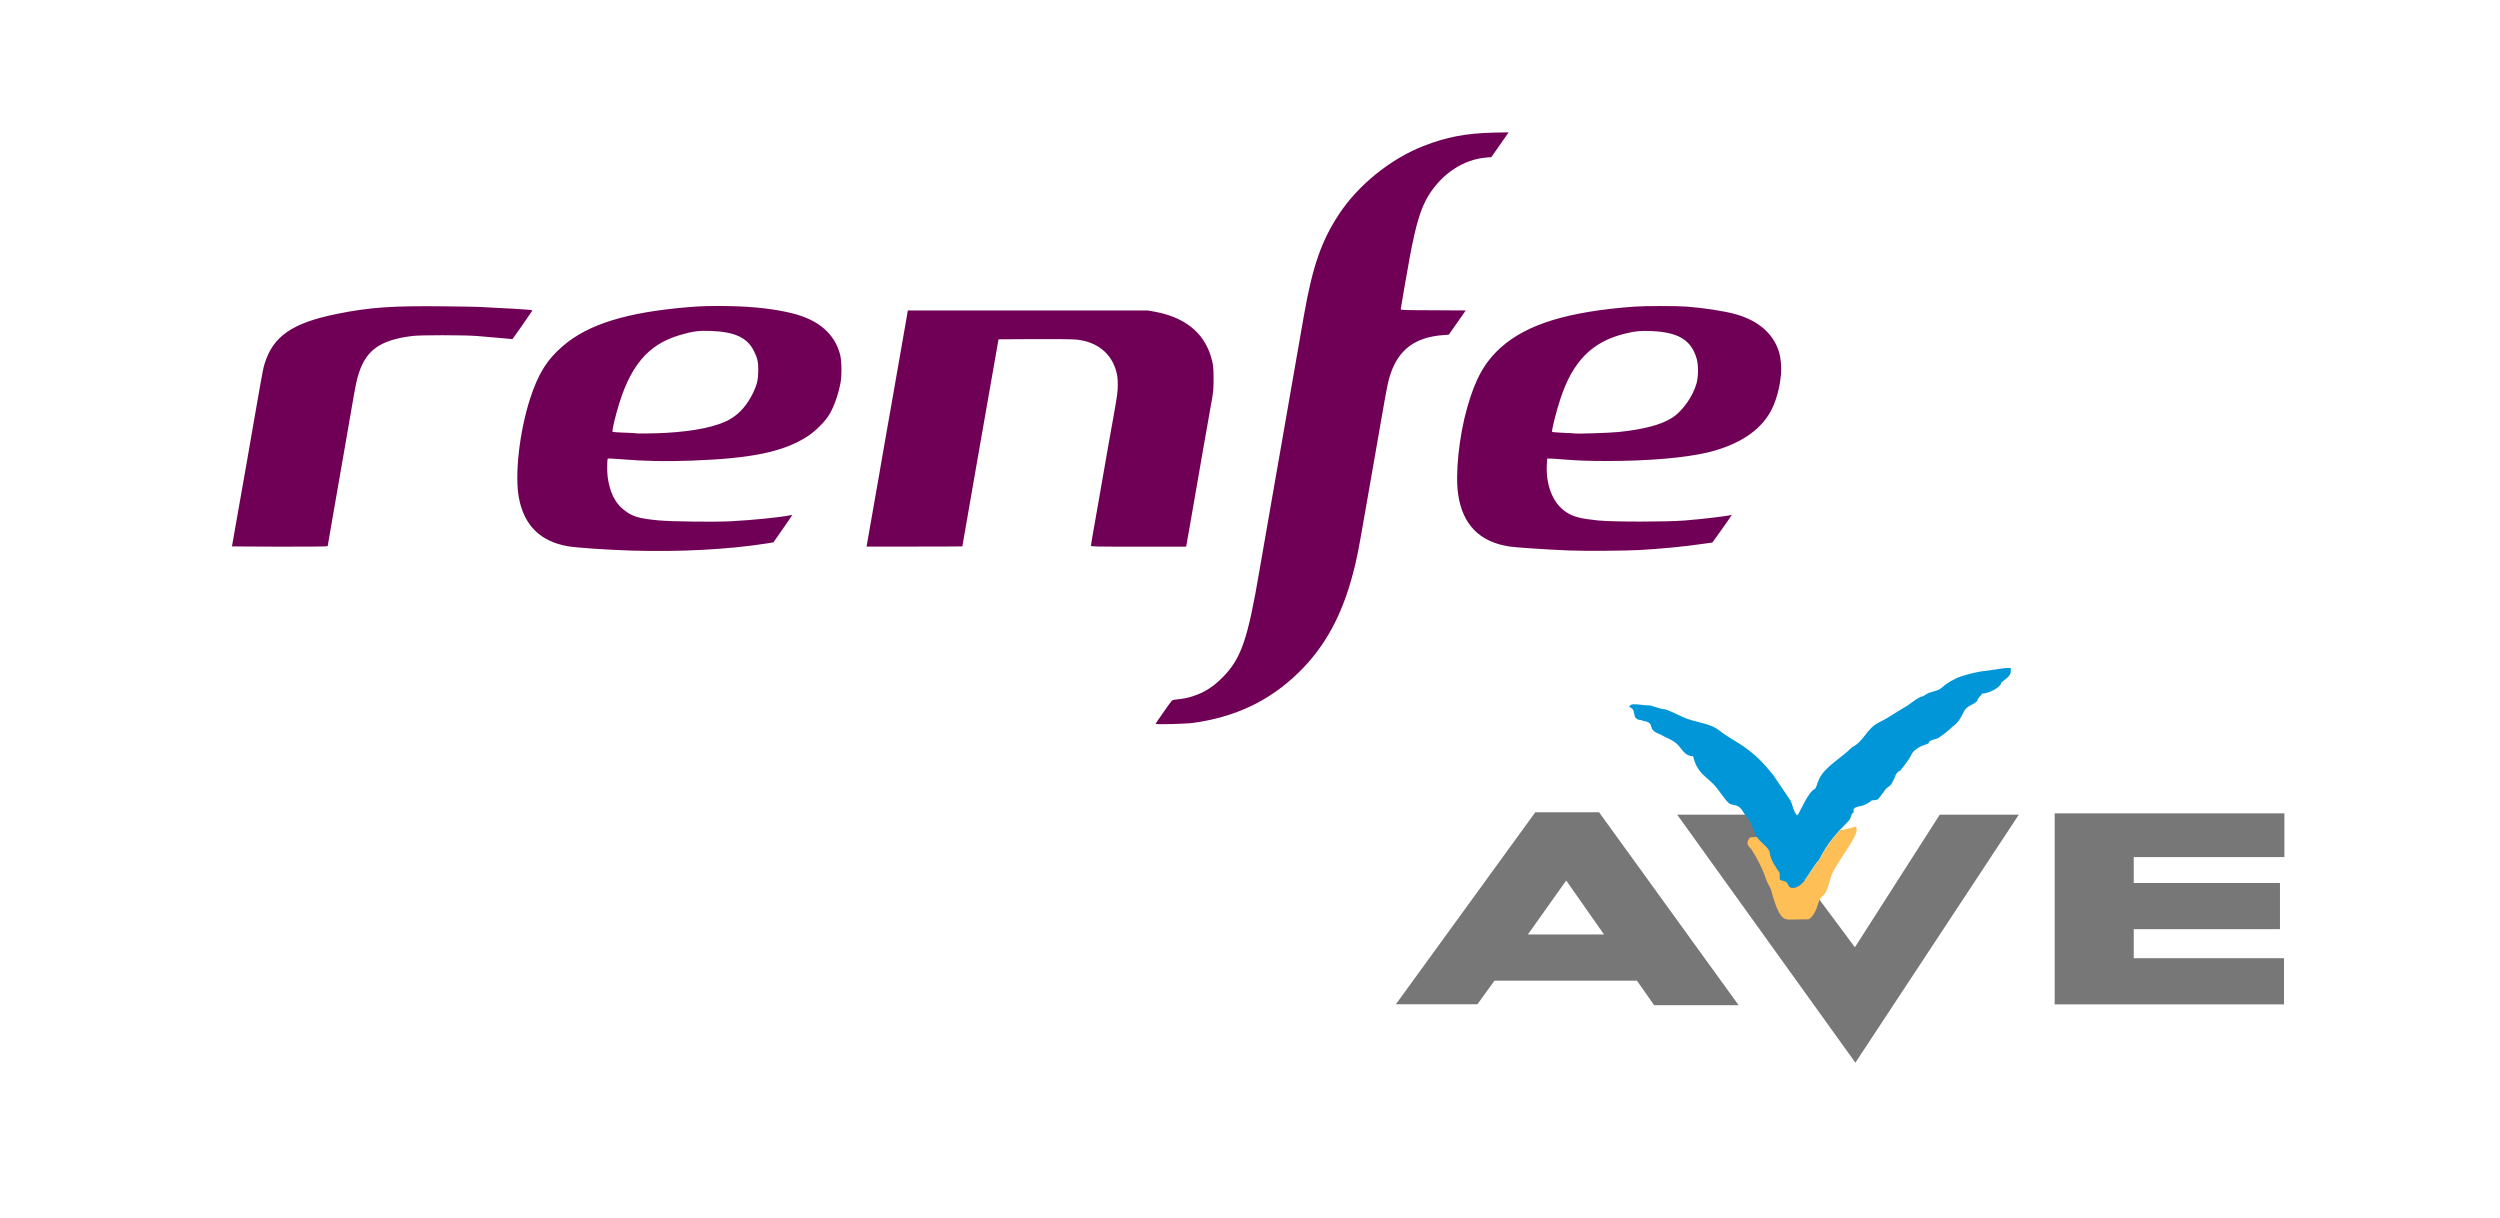
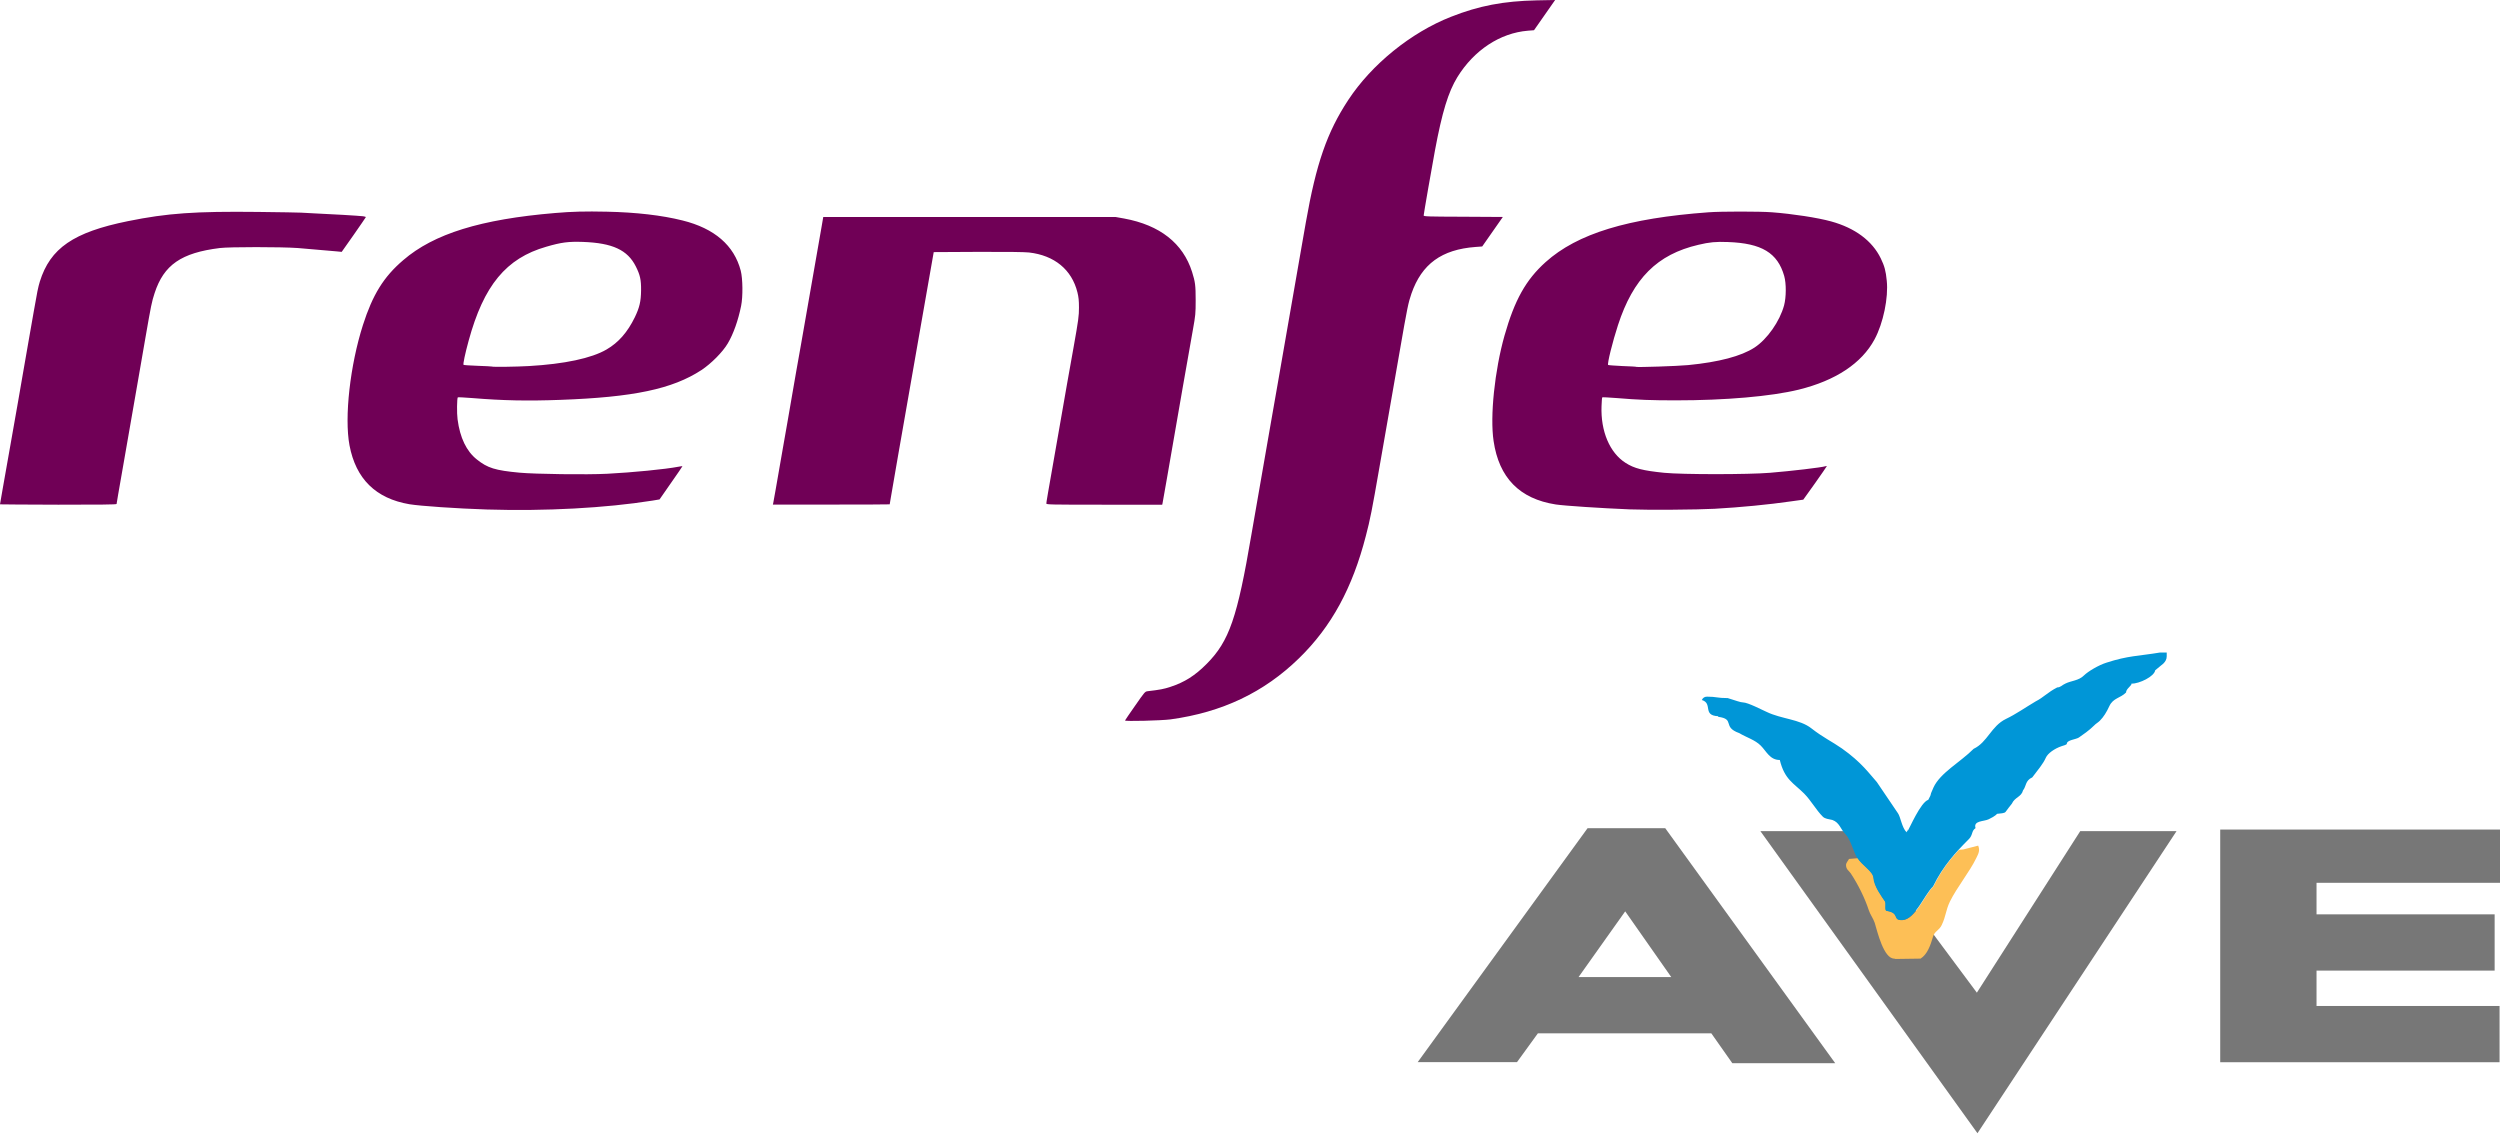
- <svg xmlns="http://www.w3.org/2000/svg" version="1.1" id="Capa_1" x="0px" y="0px" viewBox="0 0 2539 1236.4" style="enable-background:new 0 0 2539 1236.4;" xml:space="preserve">
+ <svg xmlns="http://www.w3.org/2000/svg" version="1.1" id="Capa_1" x="0px" y="0px" viewBox="0 0 2084.4 944.8" style="enable-background:new 0 0 2084.4 944.8;" xml:space="preserve">
  <style type="text/css">
	.st0{fill:#700056;}
	.st1{fill:#777777;}
	.st2{fill:#FDBF56;}
	.st3{fill:#0096D7;}
</style>
  <g>
    <g>
-       <path id="path2451_1_" class="st0" d="M1173.6,735.1c0.1-0.3,3.9-5.9,8.4-12.3c8.1-11.6,8.2-11.8,10.5-12.1    c10.3-1.2,13.4-1.8,18.9-3.6c11.9-3.9,20.6-9.4,30.4-19.3c18.7-18.9,25.4-38.3,37.2-107.8c1.3-7.7,3.6-20.9,5.1-29.3    c3.4-19.3,6.2-35.7,10.7-61.5c2-11.3,4.7-27.2,6.2-35.4s5-28.6,7.9-45.4c5.9-33.9,9.2-52.6,11.7-67.1c0.9-5.3,2.6-15.1,3.8-21.7    c8.6-48.8,17.6-74.9,35.3-101.8c19.5-29.7,52.3-56.3,85.7-69.4c23.3-9.2,43.7-13.1,71.4-13.7l15.4-0.3l-8.8,12.6l-8.8,12.6    l-5.1,0.4c-23.2,1.9-44.9,16.2-58.8,38.7c-7.6,12.4-12.7,29.1-18.7,61.2c-2.6,14-9.4,53-9.4,54.1c0,0.9,2.6,1,33,1.1l33,0.2    l-8.6,12.3l-8.6,12.3l-5.5,0.4c-28.3,2.1-44.9,14.2-53.5,38.9c-2.6,7.6-3.4,11.2-9.8,48.2c-2.9,16.9-6.9,39.6-8.8,50.4    c-1.9,10.8-5.6,31.9-8.2,46.9c-6,34.6-7.6,42.8-11.2,56.5c-11.2,43.5-28.7,75.7-55.7,102c-29.2,28.5-64.1,45.1-107.2,51    C1203.7,735.2,1173.3,736,1173.6,735.1z M641.6,559.2c-25.2-0.8-55.6-2.9-64.7-4.4c-28-4.8-44.6-21.1-49.9-49.1    c-4.4-23.5,0.5-66.8,11.2-100.3c8.1-25.3,17.3-40.2,33.6-54.1c25.5-22,64.7-34.1,126.6-39.3c14.1-1.2,25.1-1.5,43.1-1.1    c24.4,0.5,46,3,63.1,7.3c26.7,6.6,43.1,20.8,48.6,41.9c1.7,6.6,1.9,21.6,0.3,29.4c-2.4,11.9-6.4,23.3-11.1,31.2    c-4.2,7.2-13.9,16.9-21.9,22.2c-24.3,15.9-56.8,22.7-117.9,24.9c-27,1-47.8,0.6-73.1-1.5c-6.5-0.5-12-0.8-12.2-0.6    c-0.7,0.7-0.9,13.3-0.2,18.3c2,15.4,7.4,26.6,16.1,33.5c8.9,7.1,15.2,9.1,35.6,11c13.1,1.2,56,1.8,73.2,0.9    c21.1-1.1,48-3.7,59.5-5.9c1.6-0.3,3-0.5,3.1-0.4c0.1,0.1-4.2,6.3-9.5,13.9l-9.6,13.8l-6,1C740.5,558,690.3,560.7,641.6,559.2z     M676.7,439.6c29.5-1.7,52.1-6.5,64.6-13.8c10-5.8,17.5-14.4,23.6-26.9c3.9-8.1,5.1-13.2,5.2-22.3c0.1-9-0.8-12.9-4.4-20.1    c-6.9-13.7-19.4-19.5-44-20.4c-12.2-0.4-17.9,0.3-30.6,4c-33.5,9.6-52.2,32.2-64.8,78.5c-2.9,10.6-4.8,19.5-4.2,20    c0.2,0.2,5.6,0.6,11.8,0.8c6.3,0.2,11.5,0.5,11.7,0.6C646.1,440.5,666.3,440.2,676.7,439.6z M1594.5,559.1    c-24.2-1-54.5-3-61.8-4.1c-30.1-4.7-47.3-22.2-51.8-52.9c-3.1-20.6,0.9-58.9,9.1-87.9c8.4-29.6,17.8-46.5,34.3-61.3    c26.4-23.7,68.5-36.6,135.8-41.5c10.5-0.8,42.8-0.8,53,0c17.1,1.3,38,4.5,49.2,7.6c20,5.5,34.3,16.2,41.4,30.8    c3.1,6.4,4.2,10.4,5,18.6c1.5,14.1-2.9,35.5-10.2,49c-10.7,19.9-32.4,34.3-63.3,41.9c-23,5.6-60.9,8.9-102.4,8.9    c-20.3,0-31.2-0.4-49.1-1.9c-6.5-0.5-12-0.8-12.2-0.6s-0.5,3.5-0.6,7.3c-0.8,20.9,6.8,38.9,20,47.3c7.3,4.7,14.6,6.5,32.2,8.3    c15.3,1.5,70,1.5,88.2,0c18.1-1.5,42.9-4.4,46.4-5.5c0.6-0.2,1-0.2,1,0c0,0.4-19.4,27.9-19.6,27.9c-0.1,0-4.6,0.6-10.1,1.4    c-18.6,2.7-42.3,5-63.8,6.2C1650.8,559.4,1609.3,559.7,1594.5,559.1z M1643.1,438.8c25.6-2.5,44.2-7.4,55.3-14.6    c10.6-6.9,21.1-21.9,24.7-35.2c1.8-6.8,1.9-18.1,0.1-24.5c-5.5-19.3-18.8-27.3-46.9-28.3c-10.1-0.4-15.4,0.1-24.6,2.3    c-34.4,8-54.4,28-67.1,67c-4.5,13.8-9.1,32.3-8.2,33.2c0.3,0.2,5.6,0.6,11.9,0.9c6.3,0.2,11.6,0.5,11.7,0.7    C1600.7,440.7,1634,439.7,1643.1,438.8z M235.6,554.9c0-0.1,1-6.1,2.3-13.3s4.2-23.8,6.5-36.8s5.1-28.9,6.2-35.2    c1.1-6.3,3-17,4.1-23.7s3.4-19.7,5-28.7c1.6-9,3.4-19.6,4.1-23.4c2.7-15.6,3.6-20,5-24.6c8.7-27.9,28.1-41.2,73.4-50.4    c33-6.7,56.1-8.3,108.7-7.7c18.4,0.2,34.4,0.5,35.7,0.6s6.3,0.4,11.1,0.6c12.2,0.5,37.6,2,40.6,2.4c1.4,0.2,2.4,0.5,2.3,0.8    c-0.1,0.3-4.7,6.9-10.1,14.7l-10,14.2l-4.1-0.4c-14.4-1.3-23.5-2.1-32.5-2.8c-13.9-1-56.9-1-65,0c-32.2,4-46.7,14-54.4,37.6    c-2.4,7.4-2.9,9.9-7.7,37.5c-2.3,13-5,28.9-6.1,35.2c-5.8,33.4-8.7,49.6-9.7,55.7c-0.6,3.7-1.7,9.6-2.3,13.2    c-4.4,25.2-5.9,33.7-5.9,34.2c0,0.5-14.1,0.6-48.6,0.6C257.5,555.1,235.6,555,235.6,554.9z M880.3,553.8    c0.3-1.2,2.3-12.9,8.3-47.3c1.1-6.6,2.7-15.6,3.5-19.9c0.8-4.4,2.5-14.2,3.8-22c1.3-7.7,2.9-16.8,3.5-20.2    c0.6-3.4,2.4-13.8,4.1-23.1c3-17.1,14.7-84.3,17.2-98.4l1.3-7.6h121.8h121.8l7.3,1.3c29.8,5.5,49,20.6,56.6,44.5    c2.6,8.4,3,11,3,23.6c0,11.2-0.2,12.8-2.2,24c-3.3,18.5-12.3,69.6-21.8,124.8c-1.8,10.5-3.4,19.6-3.6,20.4l-0.3,1.3h-48.3    c-45.7,0-48.3-0.1-48.3-1c0-1,0.7-5.3,9.7-56.4c7.7-44.1,8.3-47.8,13-73.8c4.1-23,4.5-26.2,4.5-33.1c0-5.9-0.3-8.8-1.3-12.8    c-4.7-18.9-19.2-30.8-40.4-33.2c-3.7-0.4-18.7-0.6-42.5-0.5l-36.9,0.2l-1.6,9.1c-2.4,13.9-7.1,40.7-11.4,65    c-2.1,12.1-5.9,34-8.5,48.6c-5.6,31.7-11.2,64.1-14.3,82.2c-0.5,2.9-0.9,5.3-0.9,5.4s-21.9,0.2-48.6,0.2H880L880.3,553.8z" />
+       <path id="path2451_1_" class="st0" d="M938,600.7c0.1-0.3,3.9-5.9,8.4-12.3c8.1-11.6,8.2-11.8,10.5-12.1    c10.3-1.2,13.4-1.8,18.9-3.6c11.9-3.9,20.6-9.4,30.4-19.3c18.7-18.9,25.4-38.3,37.2-107.8c1.3-7.7,3.6-20.9,5.1-29.3    c3.4-19.3,6.2-35.7,10.7-61.5c2-11.3,4.7-27.2,6.2-35.4s5-28.6,7.9-45.4c5.9-33.9,9.2-52.6,11.7-67.1c0.9-5.3,2.6-15.1,3.8-21.7    c8.6-48.8,17.6-74.9,35.3-101.8c19.5-29.7,52.3-56.3,85.7-69.4c23.3-9.2,43.7-13.1,71.4-13.7l15.4-0.3l-8.8,12.6l-8.8,12.6    l-5.1,0.4c-23.2,1.9-44.9,16.2-58.8,38.7c-7.6,12.4-12.7,29.1-18.7,61.2c-2.6,14-9.4,53-9.4,54.1c0,0.9,2.6,1,33,1.1l33,0.2    l-8.6,12.3l-8.6,12.3l-5.5,0.4c-28.3,2.1-44.9,14.2-53.5,38.9c-2.6,7.6-3.4,11.2-9.8,48.2c-2.9,16.9-6.9,39.6-8.8,50.4    s-5.6,31.9-8.2,46.9c-6,34.6-7.6,42.8-11.2,56.5c-11.2,43.5-28.7,75.7-55.7,102c-29.2,28.5-64.1,45.1-107.2,51    C968.1,600.8,937.7,601.6,938,600.7z M406,424.8c-25.2-0.8-55.6-2.9-64.7-4.4c-28-4.8-44.6-21.1-49.9-49.1    c-4.4-23.5,0.5-66.8,11.2-100.3c8.1-25.3,17.3-40.2,33.6-54.1c25.5-22,64.7-34.1,126.6-39.3c14.1-1.2,25.1-1.5,43.1-1.1    c24.4,0.5,46,3,63.1,7.3c26.7,6.6,43.1,20.8,48.6,41.9c1.7,6.6,1.9,21.6,0.3,29.4c-2.4,11.9-6.4,23.3-11.1,31.2    c-4.2,7.2-13.9,16.9-21.9,22.2c-24.3,15.9-56.8,22.7-117.9,24.9c-27,1-47.8,0.6-73.1-1.5c-6.5-0.5-12-0.8-12.2-0.6    c-0.7,0.7-0.9,13.3-0.2,18.3c2,15.4,7.4,26.6,16.1,33.5c8.9,7.1,15.2,9.1,35.6,11c13.1,1.2,56,1.8,73.2,0.9    c21.1-1.1,48-3.7,59.5-5.9c1.6-0.3,3-0.5,3.1-0.4s-4.2,6.3-9.5,13.9l-9.6,13.8l-6,1C504.9,423.6,454.7,426.3,406,424.8z     M441.1,305.2c29.5-1.7,52.1-6.5,64.6-13.8c10-5.8,17.5-14.4,23.6-26.9c3.9-8.1,5.1-13.2,5.2-22.3c0.1-9-0.8-12.9-4.4-20.1    c-6.9-13.7-19.4-19.5-44-20.4c-12.2-0.4-17.9,0.3-30.6,4c-33.5,9.6-52.2,32.2-64.8,78.5c-2.9,10.6-4.8,19.5-4.2,20    c0.2,0.2,5.6,0.6,11.8,0.8c6.3,0.2,11.5,0.5,11.7,0.6C410.5,306.1,430.7,305.8,441.1,305.2z M1358.9,424.7    c-24.2-1-54.5-3-61.8-4.1c-30.1-4.7-47.3-22.2-51.8-52.9c-3.1-20.6,0.9-58.9,9.1-87.9c8.4-29.6,17.8-46.5,34.3-61.3    c26.4-23.7,68.5-36.6,135.8-41.5c10.5-0.8,42.8-0.8,53,0c17.1,1.3,38,4.5,49.2,7.6c20,5.5,34.3,16.2,41.4,30.8    c3.1,6.4,4.2,10.4,5,18.6c1.5,14.1-2.9,35.5-10.2,49c-10.7,19.9-32.4,34.3-63.3,41.9c-23,5.6-60.9,8.9-102.4,8.9    c-20.3,0-31.2-0.4-49.1-1.9c-6.5-0.5-12-0.8-12.2-0.6s-0.5,3.5-0.6,7.3c-0.8,20.9,6.8,38.9,20,47.3c7.3,4.7,14.6,6.5,32.2,8.3    c15.3,1.5,70,1.5,88.2,0c18.1-1.5,42.9-4.4,46.4-5.5c0.6-0.2,1-0.2,1,0c0,0.4-19.4,27.9-19.6,27.9c-0.1,0-4.6,0.6-10.1,1.4    c-18.6,2.7-42.3,5-63.8,6.2C1415.2,425,1373.7,425.3,1358.9,424.7z M1407.5,304.4c25.6-2.5,44.2-7.4,55.3-14.6    c10.6-6.9,21.1-21.9,24.7-35.2c1.8-6.8,1.9-18.1,0.1-24.5c-5.5-19.3-18.8-27.3-46.9-28.3c-10.1-0.4-15.4,0.1-24.6,2.3    c-34.4,8-54.4,28-67.1,67c-4.5,13.8-9.1,32.3-8.2,33.2c0.3,0.2,5.6,0.6,11.9,0.9c6.3,0.2,11.6,0.5,11.7,0.7    C1365.1,306.3,1398.4,305.3,1407.5,304.4z M0,420.5c0-0.1,1-6.1,2.3-13.3s4.2-23.8,6.5-36.8s5.1-28.9,6.2-35.2    c1.1-6.3,3-17,4.1-23.7s3.4-19.7,5-28.7s3.4-19.6,4.1-23.4c2.7-15.6,3.6-20,5-24.6c8.7-27.9,28.1-41.2,73.4-50.4    c33-6.7,56.1-8.3,108.7-7.7c18.4,0.2,34.4,0.5,35.7,0.6s6.3,0.4,11.1,0.6c12.2,0.5,37.6,2,40.6,2.4c1.4,0.2,2.4,0.5,2.3,0.8    c-0.1,0.3-4.7,6.9-10.1,14.7l-10,14.2l-4.1-0.4c-14.4-1.3-23.5-2.1-32.5-2.8c-13.9-1-56.9-1-65,0c-32.2,4-46.7,14-54.4,37.6    c-2.4,7.4-2.9,9.9-7.7,37.5c-2.3,13-5,28.9-6.1,35.2c-5.8,33.4-8.7,49.6-9.7,55.7c-0.6,3.7-1.7,9.6-2.3,13.2    c-4.4,25.2-5.9,33.7-5.9,34.2s-14.1,0.6-48.6,0.6C21.9,420.7,0,420.6,0,420.5z M644.7,419.4c0.3-1.2,2.3-12.9,8.3-47.3    c1.1-6.6,2.7-15.6,3.5-19.9c0.8-4.4,2.5-14.2,3.8-22c1.3-7.7,2.9-16.8,3.5-20.2c0.6-3.4,2.4-13.8,4.1-23.1    c3-17.1,14.7-84.3,17.2-98.4l1.3-7.6h121.8H930l7.3,1.3c29.8,5.5,49,20.6,56.6,44.5c2.6,8.4,3,11,3,23.6c0,11.2-0.2,12.8-2.2,24    c-3.3,18.5-12.3,69.6-21.8,124.8c-1.8,10.5-3.4,19.6-3.6,20.4l-0.3,1.3h-48.3c-45.7,0-48.3-0.1-48.3-1c0-1,0.7-5.3,9.7-56.4    c7.7-44.1,8.3-47.8,13-73.8c4.1-23,4.5-26.2,4.5-33.1c0-5.9-0.3-8.8-1.3-12.8c-4.7-18.9-19.2-30.8-40.4-33.2    c-3.7-0.4-18.7-0.6-42.5-0.5l-36.9,0.2l-1.6,9.1c-2.4,13.9-7.1,40.7-11.4,65c-2.1,12.1-5.9,34-8.5,48.6    c-5.6,31.7-11.2,64.1-14.3,82.2c-0.5,2.9-0.9,5.3-0.9,5.4s-21.9,0.2-48.6,0.2h-48.8L644.7,419.4z" />
    </g>
    <g id="layer1" transform="translate(1365.728,-74.35326)">
-       <path id="path9266" class="st1" d="M518.6,1153.6l-181-251.9h80.3l100.2,134.7l86.2-134.7h80.3L518.6,1153.6" />
-       <path class="st1" d="M258.3,899.3h-64.8l-141.6,195h82.8l17.4-24h144.6l17.5,24.9h85.8L258.3,899.3z M186,1023.4l38.9-54.8    l38.4,54.8H186z" />
-       <path id="path9270" class="st1" d="M801.3,971.1h148.5v46.9H801.3v29.5h152.6v46.9H721v-194h233.3v44.4h-153V971.1" />
-       <path id="path9272" class="st2" d="M411.5,924.9l7.3-0.6c4.4,6.6,12.9,11,13.3,16.4c0.5,7.1,7.1,15.9,9.6,19.6    c1.1,2-0.6,7.6,1.4,7.9c11.4,1.8,4.5,8,12.9,7.7c10.8-0.4,18.5-21.1,25.9-28.1c6.2-12.7,13.4-22.1,21.3-30.5l3.6-0.3l12.4-3.2    c1.6,4,0.4,6.4-1.6,10.4c-5.6,11.6-15.9,24-22,36.3c-3.6,7.6-3.2,12-6.8,19.5c-2,4.4-6,5.2-7.2,9.6c-2.3,7.6-4.7,14.7-10.4,18.4    l-20.9,0.3l-1.1-0.3c-8.8,0-14-22.3-16.3-29.9c-1.2-3.6-3.9-7.1-5-10.7c-3.2-9.9-8.9-21.3-14.9-30.4c-1.6-2.4-4-3.2-4-7.2    C409.1,928.1,410.7,926.5,411.5,924.9" />
-       <path id="path9274" class="st3" d="M459.5,902.7c-4-4-5-12.9-7.2-15.9c-6.8-10-17.6-26-17.6-26c-6.2-6.9-12.7-16.4-29.1-28    c-8.3-5.8-15.5-9-25.5-16.8c-9.8-7.7-24.9-7.7-37.3-13.7c-3.6-1.6-15.7-7.9-19.7-7.9c-2,0-6.2-1.6-12.7-3.6    c-9.1,0-9.2-1.2-17.2-1.2c-2,0-3.5,0.8-4.4,2.8c9.4,2.8,0.2,12.9,13.6,13.5v0.5c14.5,1.9,3,8.4,17.6,13.6    c6,3.6,13.1,5.6,17.9,10.4c4.8,4.8,7.6,12,15.9,12c4,16.4,11.5,19.2,20.3,28c5.9,6,9.9,13.6,15.5,19.2c2,2,4.8,2,8,2.8    c6,2.1,6.8,7.6,10.7,11.6c4.8,4.8,6.8,15.1,10,19.9c4.4,6.8,13.1,11.3,13.5,16.8c0.5,7.1,7.1,15.9,9.6,19.6c1.1,2-0.6,7.6,1.4,7.9    c11.4,1.8,4.5,8,12.9,7.7c10.8-0.4,18.5-21.1,25.9-28.1c8.4-17.2,18.7-28.3,29.8-39.4c3.6-3.6,2-6.8,5.6-9.2c-2-6.4,7-5.4,11-7.4    c5.9-2.8,6.9-4.5,6.9-4.5c2.8-0.4,6.2-0.3,7.2-1.7c2.3-3.1,2.7-3.7,5.2-6.8c2.5-5.5,7.9-5.5,9.3-11.1c2.8-3.4,1.7-8.1,7.7-10.8    c4.6-6.1,9.1-11.3,11.3-16.4c1.6-3.6,7.2-7.6,13.1-9.6c1.2-0.4,4.4-1.2,4.4-2c0-3.2,7.6-3.6,10-5.2c3.5-2.4,8.7-6,12.7-10    c1.6-1.7,3.2-2.4,4.8-4c3.2-3.2,5.6-7.1,8-12.3c3.2-6.8,9.2-6.5,13.9-11.3c0-2.4,2.8-4.4,4.4-6.5v-0.8c6.8,0,19.1-6,19.9-11.2    l6.8-5.6c1.6-1.6,2.8-3.5,2.8-6c0-1.2,0-2,0-3.2h-5.6c-17.9,3-26.4,2.5-44.8,8.5c-6.3,2-15,7.1-18.6,10.6    c-4.3,4.4-10.8,4.4-15.5,6.8c-2.8,1.2-4,3.2-6.8,3.2c-8,4.1-11.5,8.4-17.9,11.6c-8.8,5.2-16.5,10.7-24.9,14.7    c-12.3,6-15.3,19.4-26.9,24.9c-10.9,11-27.9,20-33.5,32.3c-4.3,9.4-0.4,2.9-4.3,10.2c-6.4,2-15.7,23.9-17.4,26.5l0.2-1.9    L459.5,902.7" />
+       <path id="path9266" class="st1" d="M283,1019.2L102,767.3h80.3L282.5,902l86.2-134.7H449L283,1019.2" />
+       <path class="st1" d="M22.7,764.9h-64.8l-141.6,195h82.8l17.4-24H61.1l17.5,24.9h85.8L22.7,764.9z M-49.6,889l38.9-54.8L27.7,889    H-49.6z" />
+       <path id="path9270" class="st1" d="M565.7,836.7h148.5v46.9H565.7v29.5h152.6V960H485.4V766h233.3v44.4h-153V836.7" />
+       <path id="path9272" class="st2" d="M175.9,790.5l7.3-0.6c4.4,6.6,12.9,11,13.3,16.4c0.5,7.1,7.1,15.9,9.6,19.6    c1.1,2-0.6,7.6,1.4,7.9c11.4,1.8,4.5,8,12.9,7.7c10.8-0.4,18.5-21.1,25.9-28.1c6.2-12.7,13.4-22.1,21.3-30.5l3.6-0.3l12.4-3.2    c1.6,4,0.4,6.4-1.6,10.4c-5.6,11.6-15.9,24-22,36.3c-3.6,7.6-3.2,12-6.8,19.5c-2,4.4-6,5.2-7.2,9.6c-2.3,7.6-4.7,14.7-10.4,18.4    l-20.9,0.3l-1.1-0.3c-8.8,0-14-22.3-16.3-29.9c-1.2-3.6-3.9-7.1-5-10.7c-3.2-9.9-8.9-21.3-14.9-30.4c-1.6-2.4-4-3.2-4-7.2    C173.5,793.7,175.1,792.1,175.9,790.5" />
+       <path id="path9274" class="st3" d="M223.9,768.3c-4-4-5-12.9-7.2-15.9c-6.8-10-17.6-26-17.6-26c-6.2-6.9-12.7-16.4-29.1-28    c-8.3-5.8-15.5-9-25.5-16.8c-9.8-7.7-24.9-7.7-37.3-13.7c-3.6-1.6-15.7-7.9-19.7-7.9c-2,0-6.2-1.6-12.7-3.6    c-9.1,0-9.2-1.2-17.2-1.2c-2,0-3.5,0.8-4.4,2.8c9.4,2.8,0.2,12.9,13.6,13.5v0.5c14.5,1.9,3,8.4,17.6,13.6    c6,3.6,13.1,5.6,17.9,10.4c4.8,4.8,7.6,12,15.9,12c4,16.4,11.5,19.2,20.3,28c5.9,6,9.9,13.6,15.5,19.2c2,2,4.8,2,8,2.8    c6,2.1,6.8,7.6,10.7,11.6c4.8,4.8,6.8,15.1,10,19.9c4.4,6.8,13.1,11.3,13.5,16.8c0.5,7.1,7.1,15.9,9.6,19.6c1.1,2-0.6,7.6,1.4,7.9    c11.4,1.8,4.5,8,12.9,7.7c10.8-0.4,18.5-21.1,25.9-28.1c8.4-17.2,18.7-28.3,29.8-39.4c3.6-3.6,2-6.8,5.6-9.2c-2-6.4,7-5.4,11-7.4    c5.9-2.8,6.9-4.5,6.9-4.5c2.8-0.4,6.2-0.3,7.2-1.7c2.3-3.1,2.7-3.7,5.2-6.8c2.5-5.5,7.9-5.5,9.3-11.1c2.8-3.4,1.7-8.1,7.7-10.8    c4.6-6.1,9.1-11.3,11.3-16.4c1.6-3.6,7.2-7.6,13.1-9.6c1.2-0.4,4.4-1.2,4.4-2c0-3.2,7.6-3.6,10-5.2c3.5-2.4,8.7-6,12.7-10    c1.6-1.7,3.2-2.4,4.8-4c3.2-3.2,5.6-7.1,8-12.3c3.2-6.8,9.2-6.5,13.9-11.3c0-2.4,2.8-4.4,4.4-6.5v-0.8c6.8,0,19.1-6,19.9-11.2    l6.8-5.6c1.6-1.6,2.8-3.5,2.8-6c0-1.2,0-2,0-3.2h-5.6c-17.9,3-26.4,2.5-44.8,8.5c-6.3,2-15,7.1-18.6,10.6    c-4.3,4.4-10.8,4.4-15.5,6.8c-2.8,1.2-4,3.2-6.8,3.2c-8,4.1-11.5,8.4-17.9,11.6c-8.8,5.2-16.5,10.7-24.9,14.7    c-12.3,6-15.3,19.4-26.9,24.9c-10.9,11-27.9,20-33.5,32.3c-4.3,9.4-0.4,2.9-4.3,10.2c-6.4,2-15.7,23.9-17.4,26.5l0.2-1.9    L223.9,768.3" />
    </g>
  </g>
</svg>
